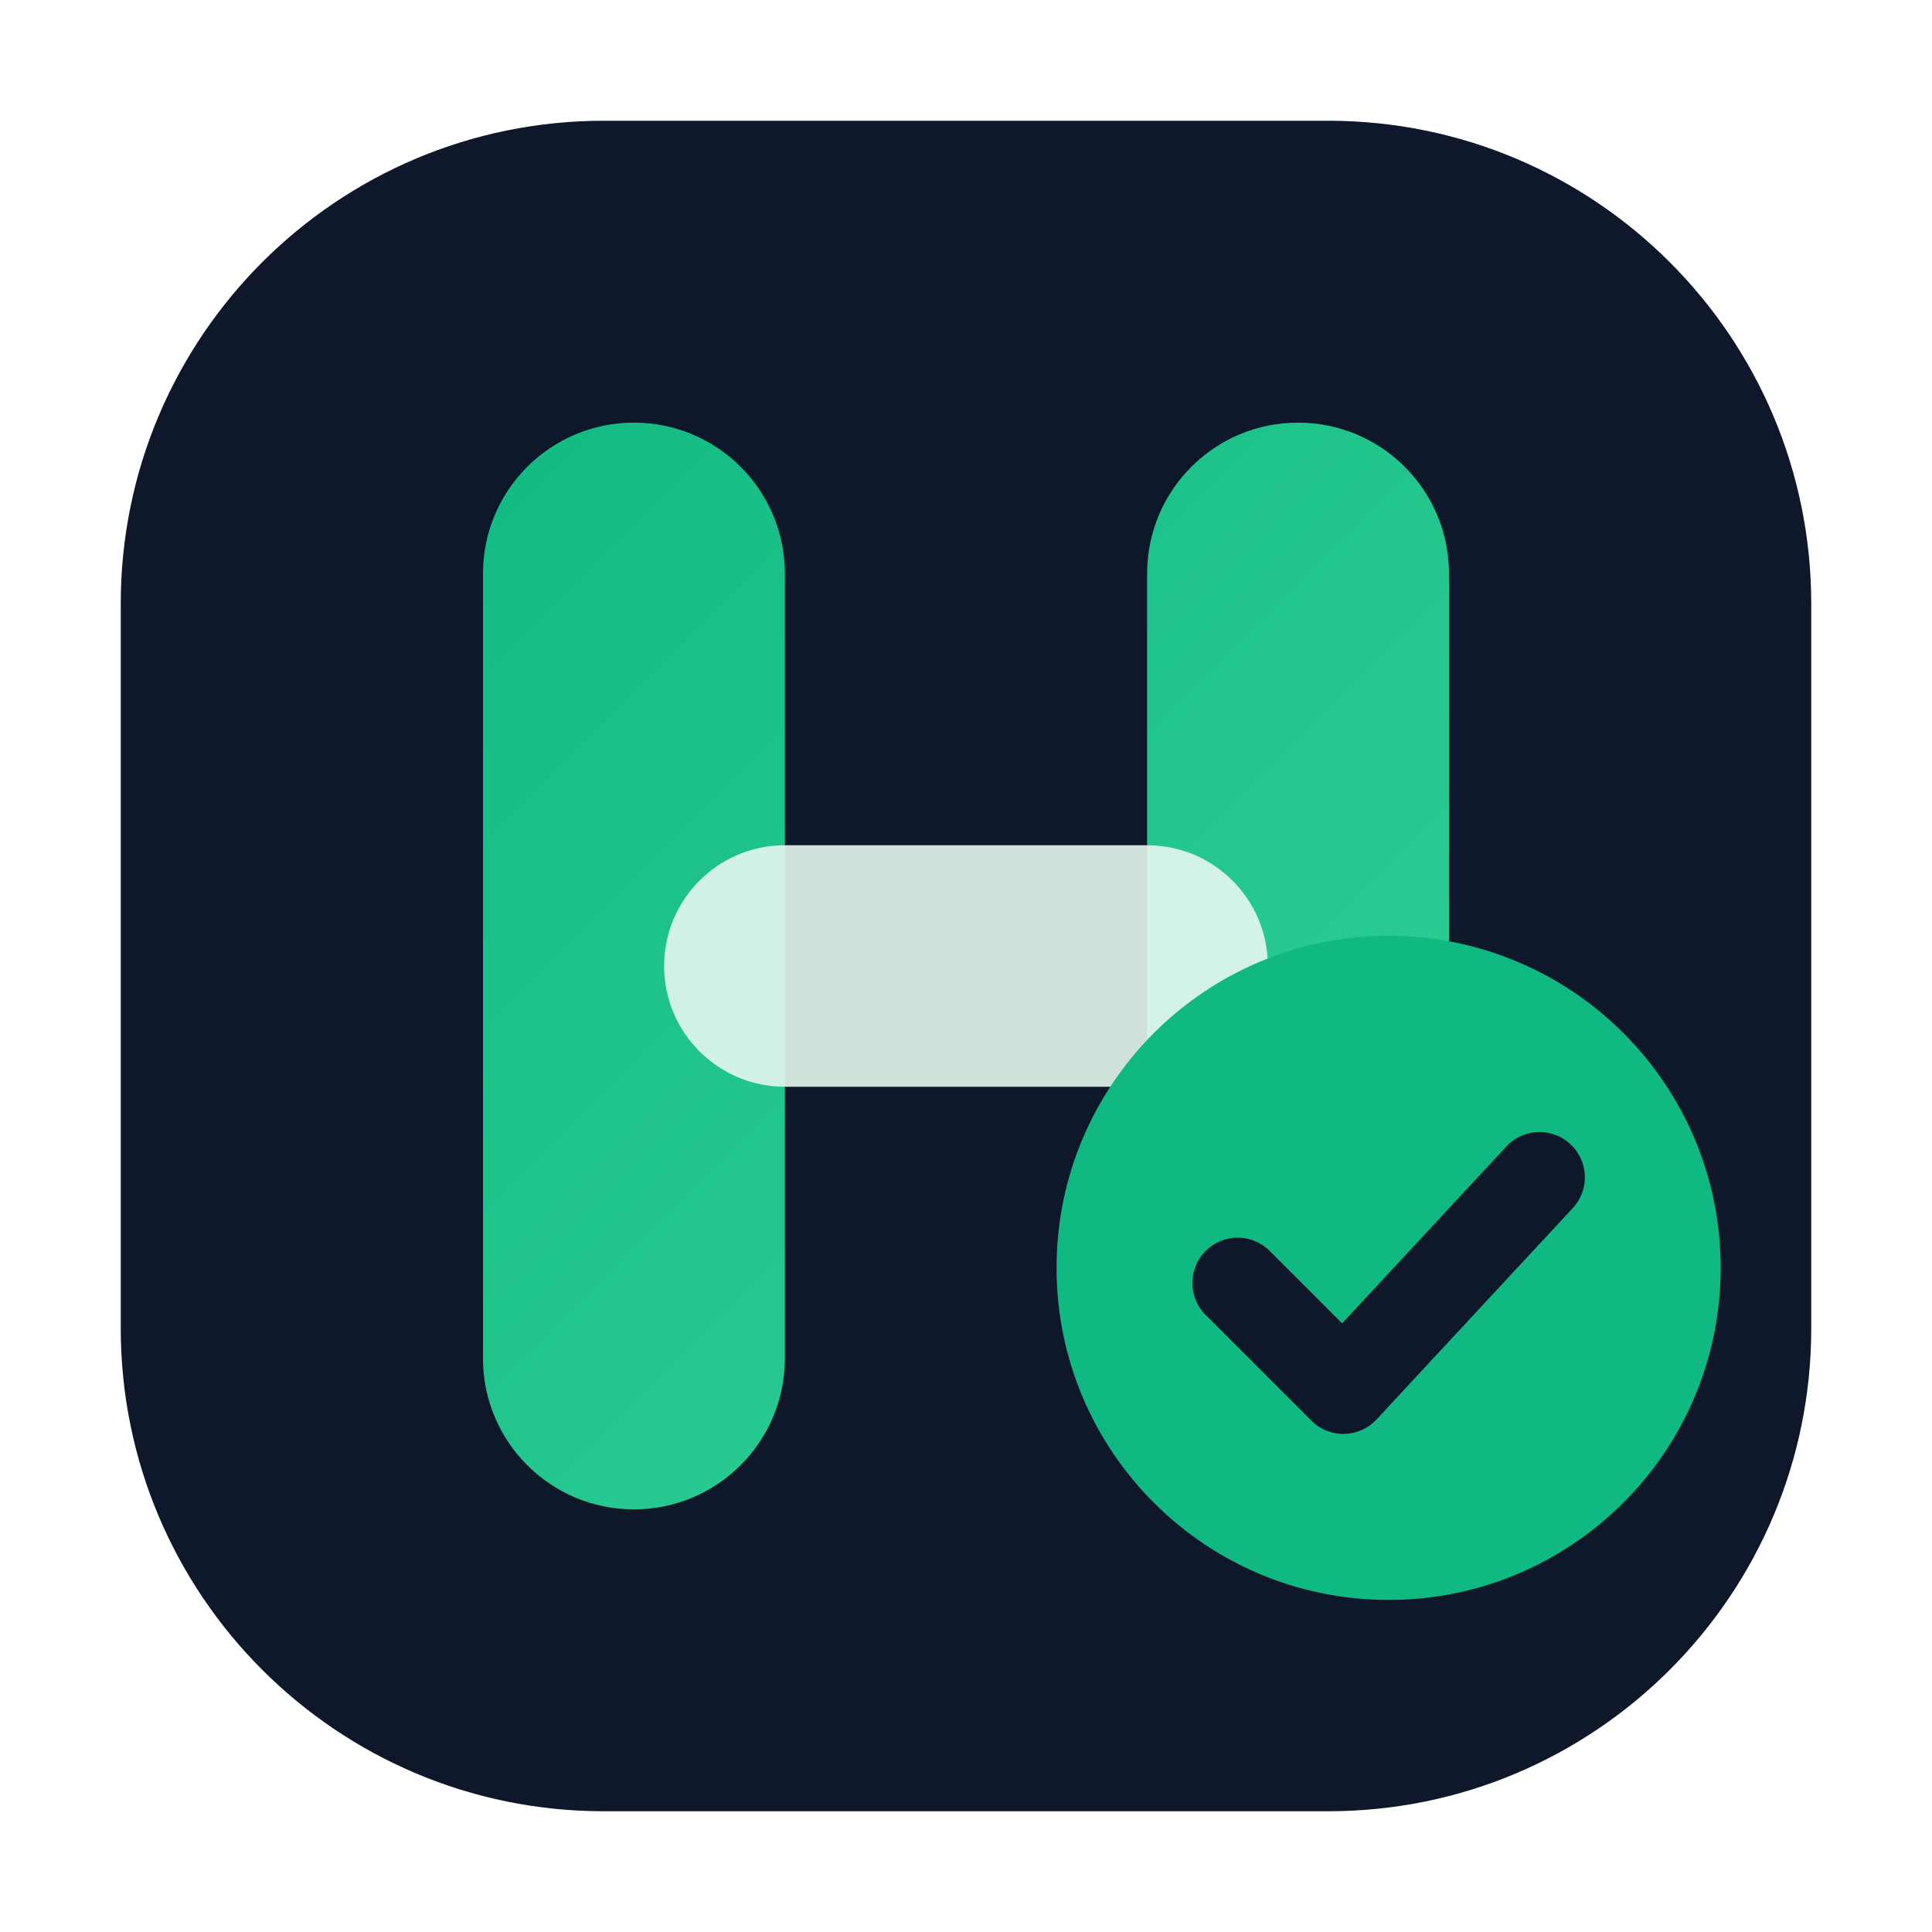
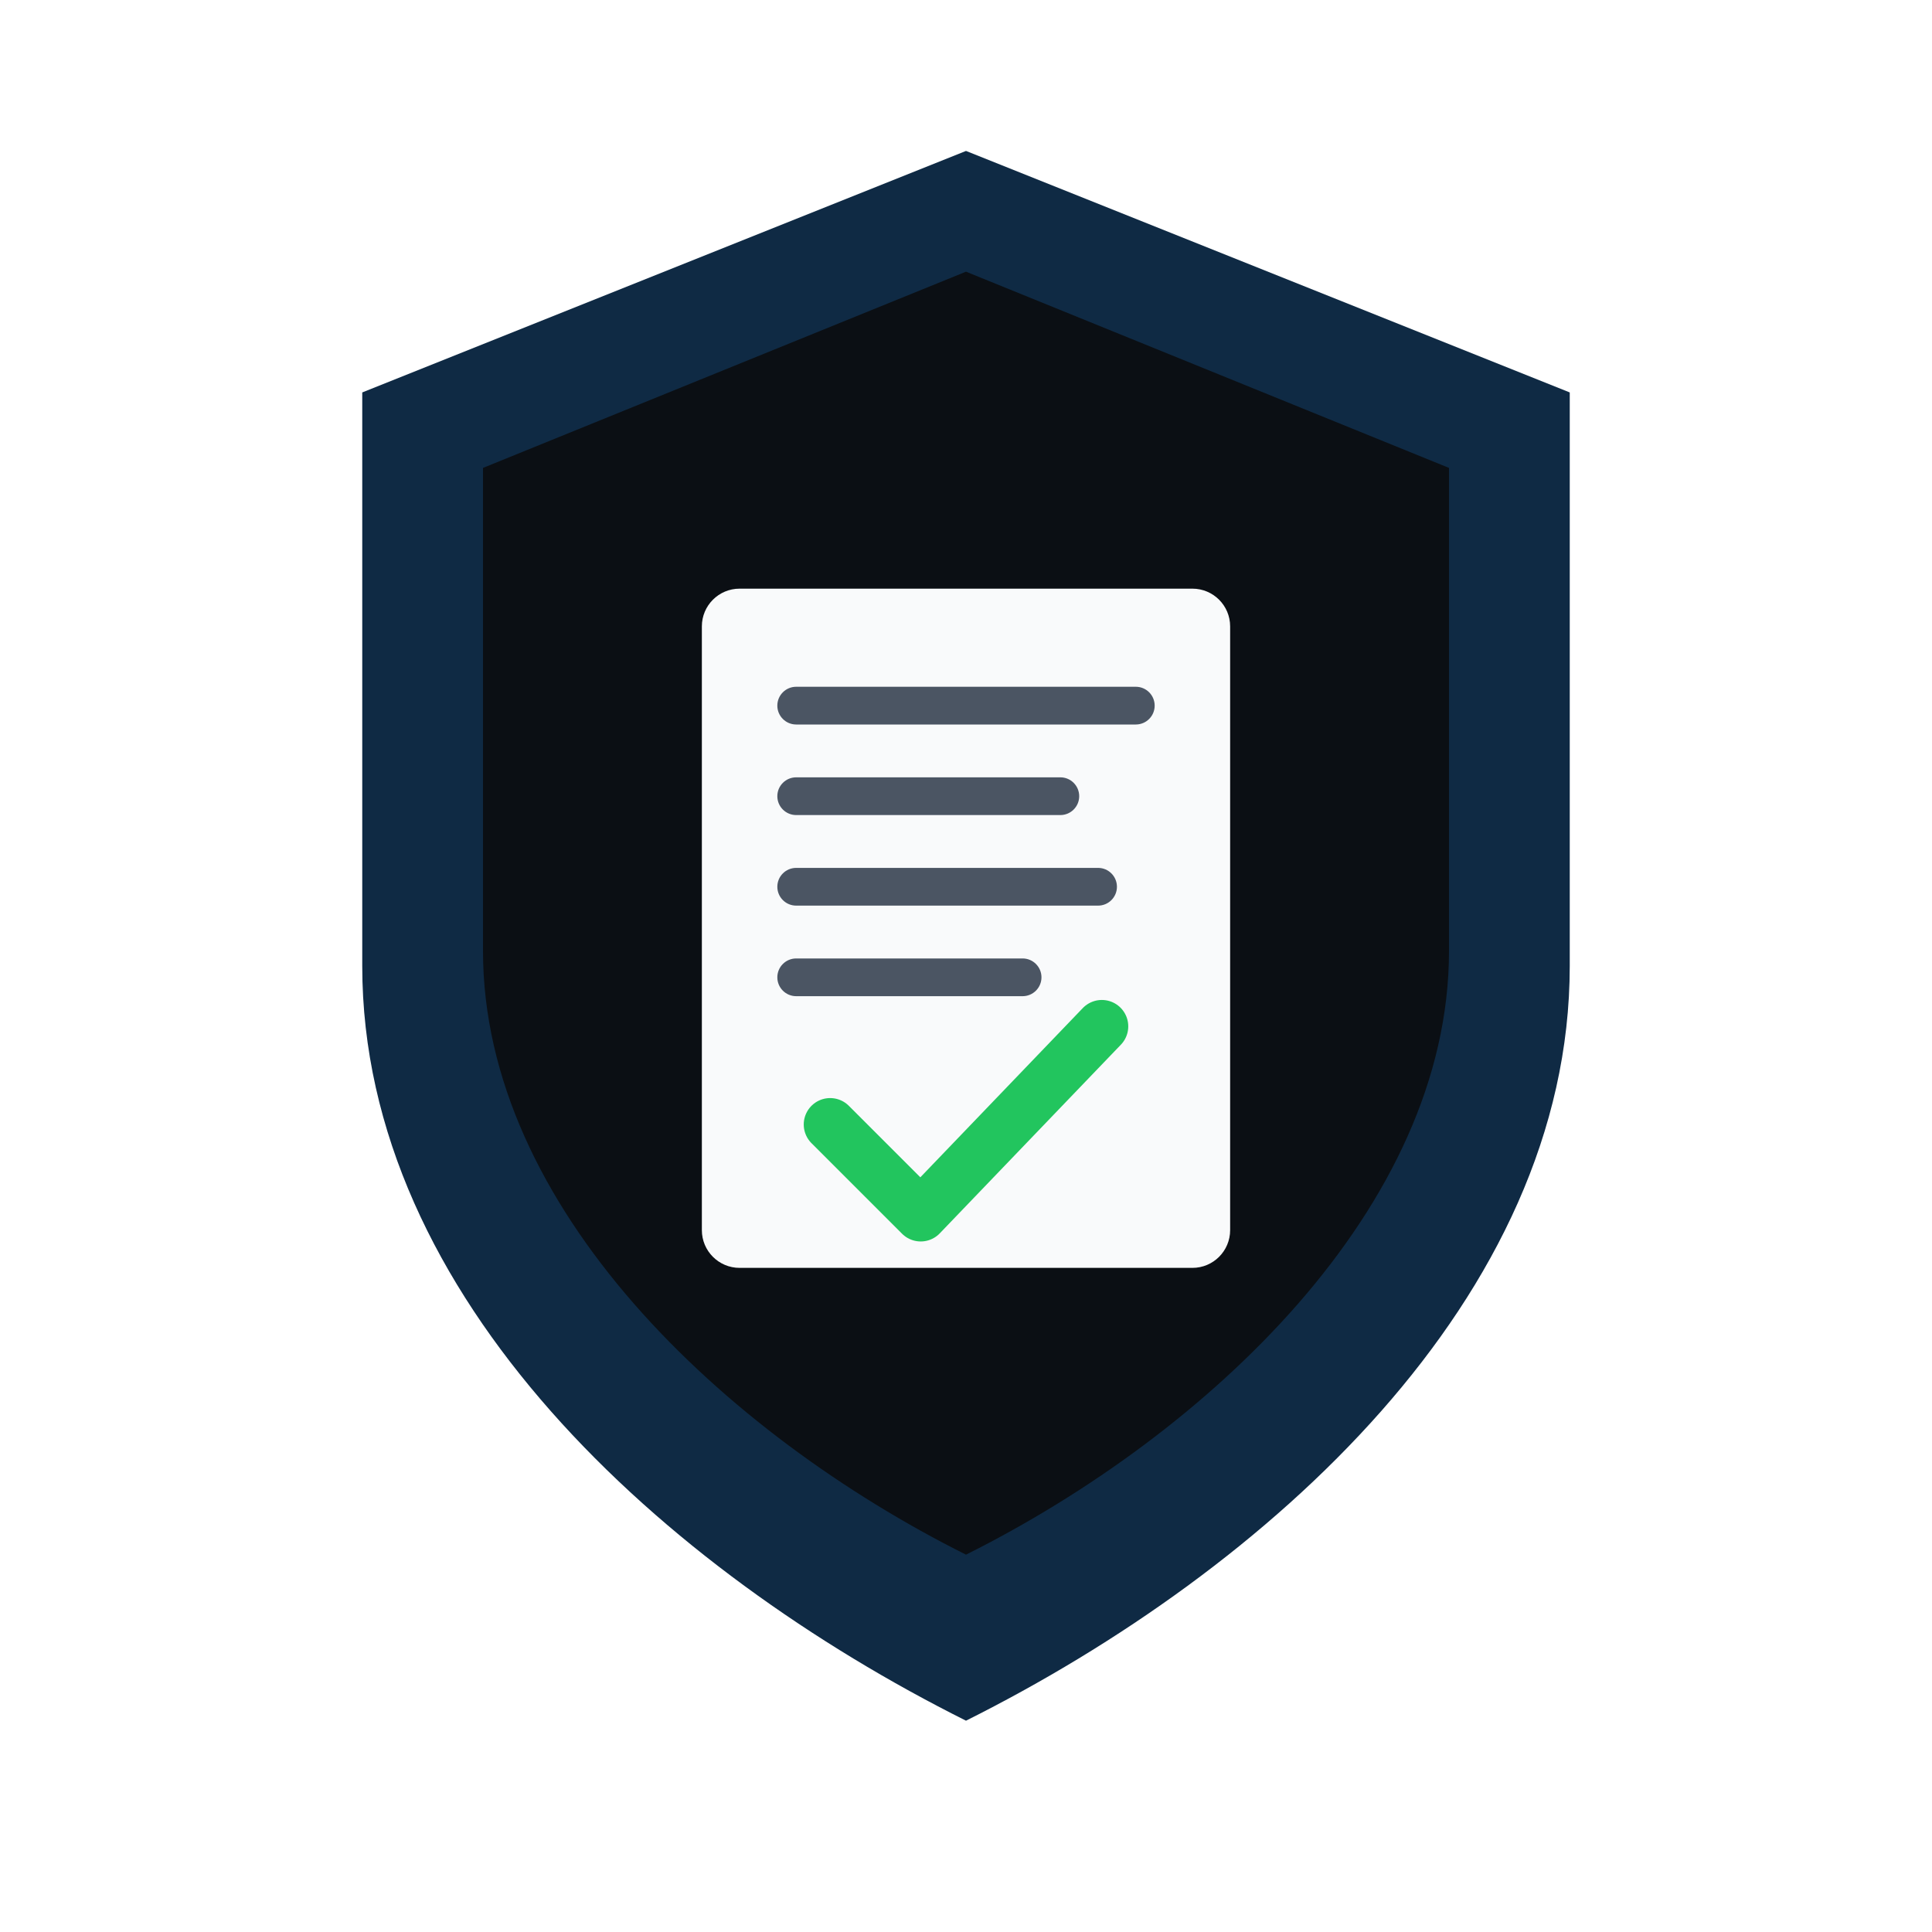
- <svg xmlns="http://www.w3.org/2000/svg" width="32" height="32" viewBox="0 0 64 64" fill="none">
-   <defs>
-     <linearGradient id="hackora-grad-ico" x1="12" y1="12" x2="52" y2="52" gradientUnits="userSpaceOnUse">
-       <stop stop-color="#10b981" />
-       <stop offset="1" stop-color="#34d399" />
-     </linearGradient>
-   </defs>
-   <rect x="4" y="4" width="56" height="56" rx="16" fill="#0f172a" />
-   <rect x="16" y="14" width="10" height="36" rx="5" fill="url(#hackora-grad-ico)" />
-   <rect x="38" y="14" width="10" height="36" rx="5" fill="url(#hackora-grad-ico)" />
-   <rect x="22" y="28" width="20" height="8" rx="4" fill="#e5f7ef" opacity="0.9" />
-   <circle cx="46" cy="42" r="11" fill="#10b981" />
-   <path d="M41 42.5L44.5 46 51 39" stroke="#0f172a" stroke-width="3" stroke-linecap="round" stroke-linejoin="round" />
+ <svg xmlns="http://www.w3.org/2000/svg" width="512" height="512" viewBox="0 0 512 512" fill="none">
+   <path d="M256 40L416 104V256C416 344 336 416 256 456C176 416 96 344 96 256V104L256 40Z" fill="#0F2A44" />
+   <path d="M256 72L384 124V252C384 320 320 380 256 412C192 380 128 320 128 252V124L256 72Z" fill="#0B0F14" />
+   <rect x="186" y="156" width="140" height="180" rx="10" fill="#F9FAFB" />
+   <rect x="206" y="182" width="100" height="10" rx="5" fill="#4B5563" />
+   <rect x="206" y="206" width="80" height="10" rx="5" fill="#4B5563" />
+   <rect x="206" y="230" width="90" height="10" rx="5" fill="#4B5563" />
+   <rect x="206" y="254" width="70" height="10" rx="5" fill="#4B5563" />
+   <path d="M220 298L244 322L292 272" stroke="#22C55E" stroke-width="14" stroke-linecap="round" stroke-linejoin="round" />
</svg>
